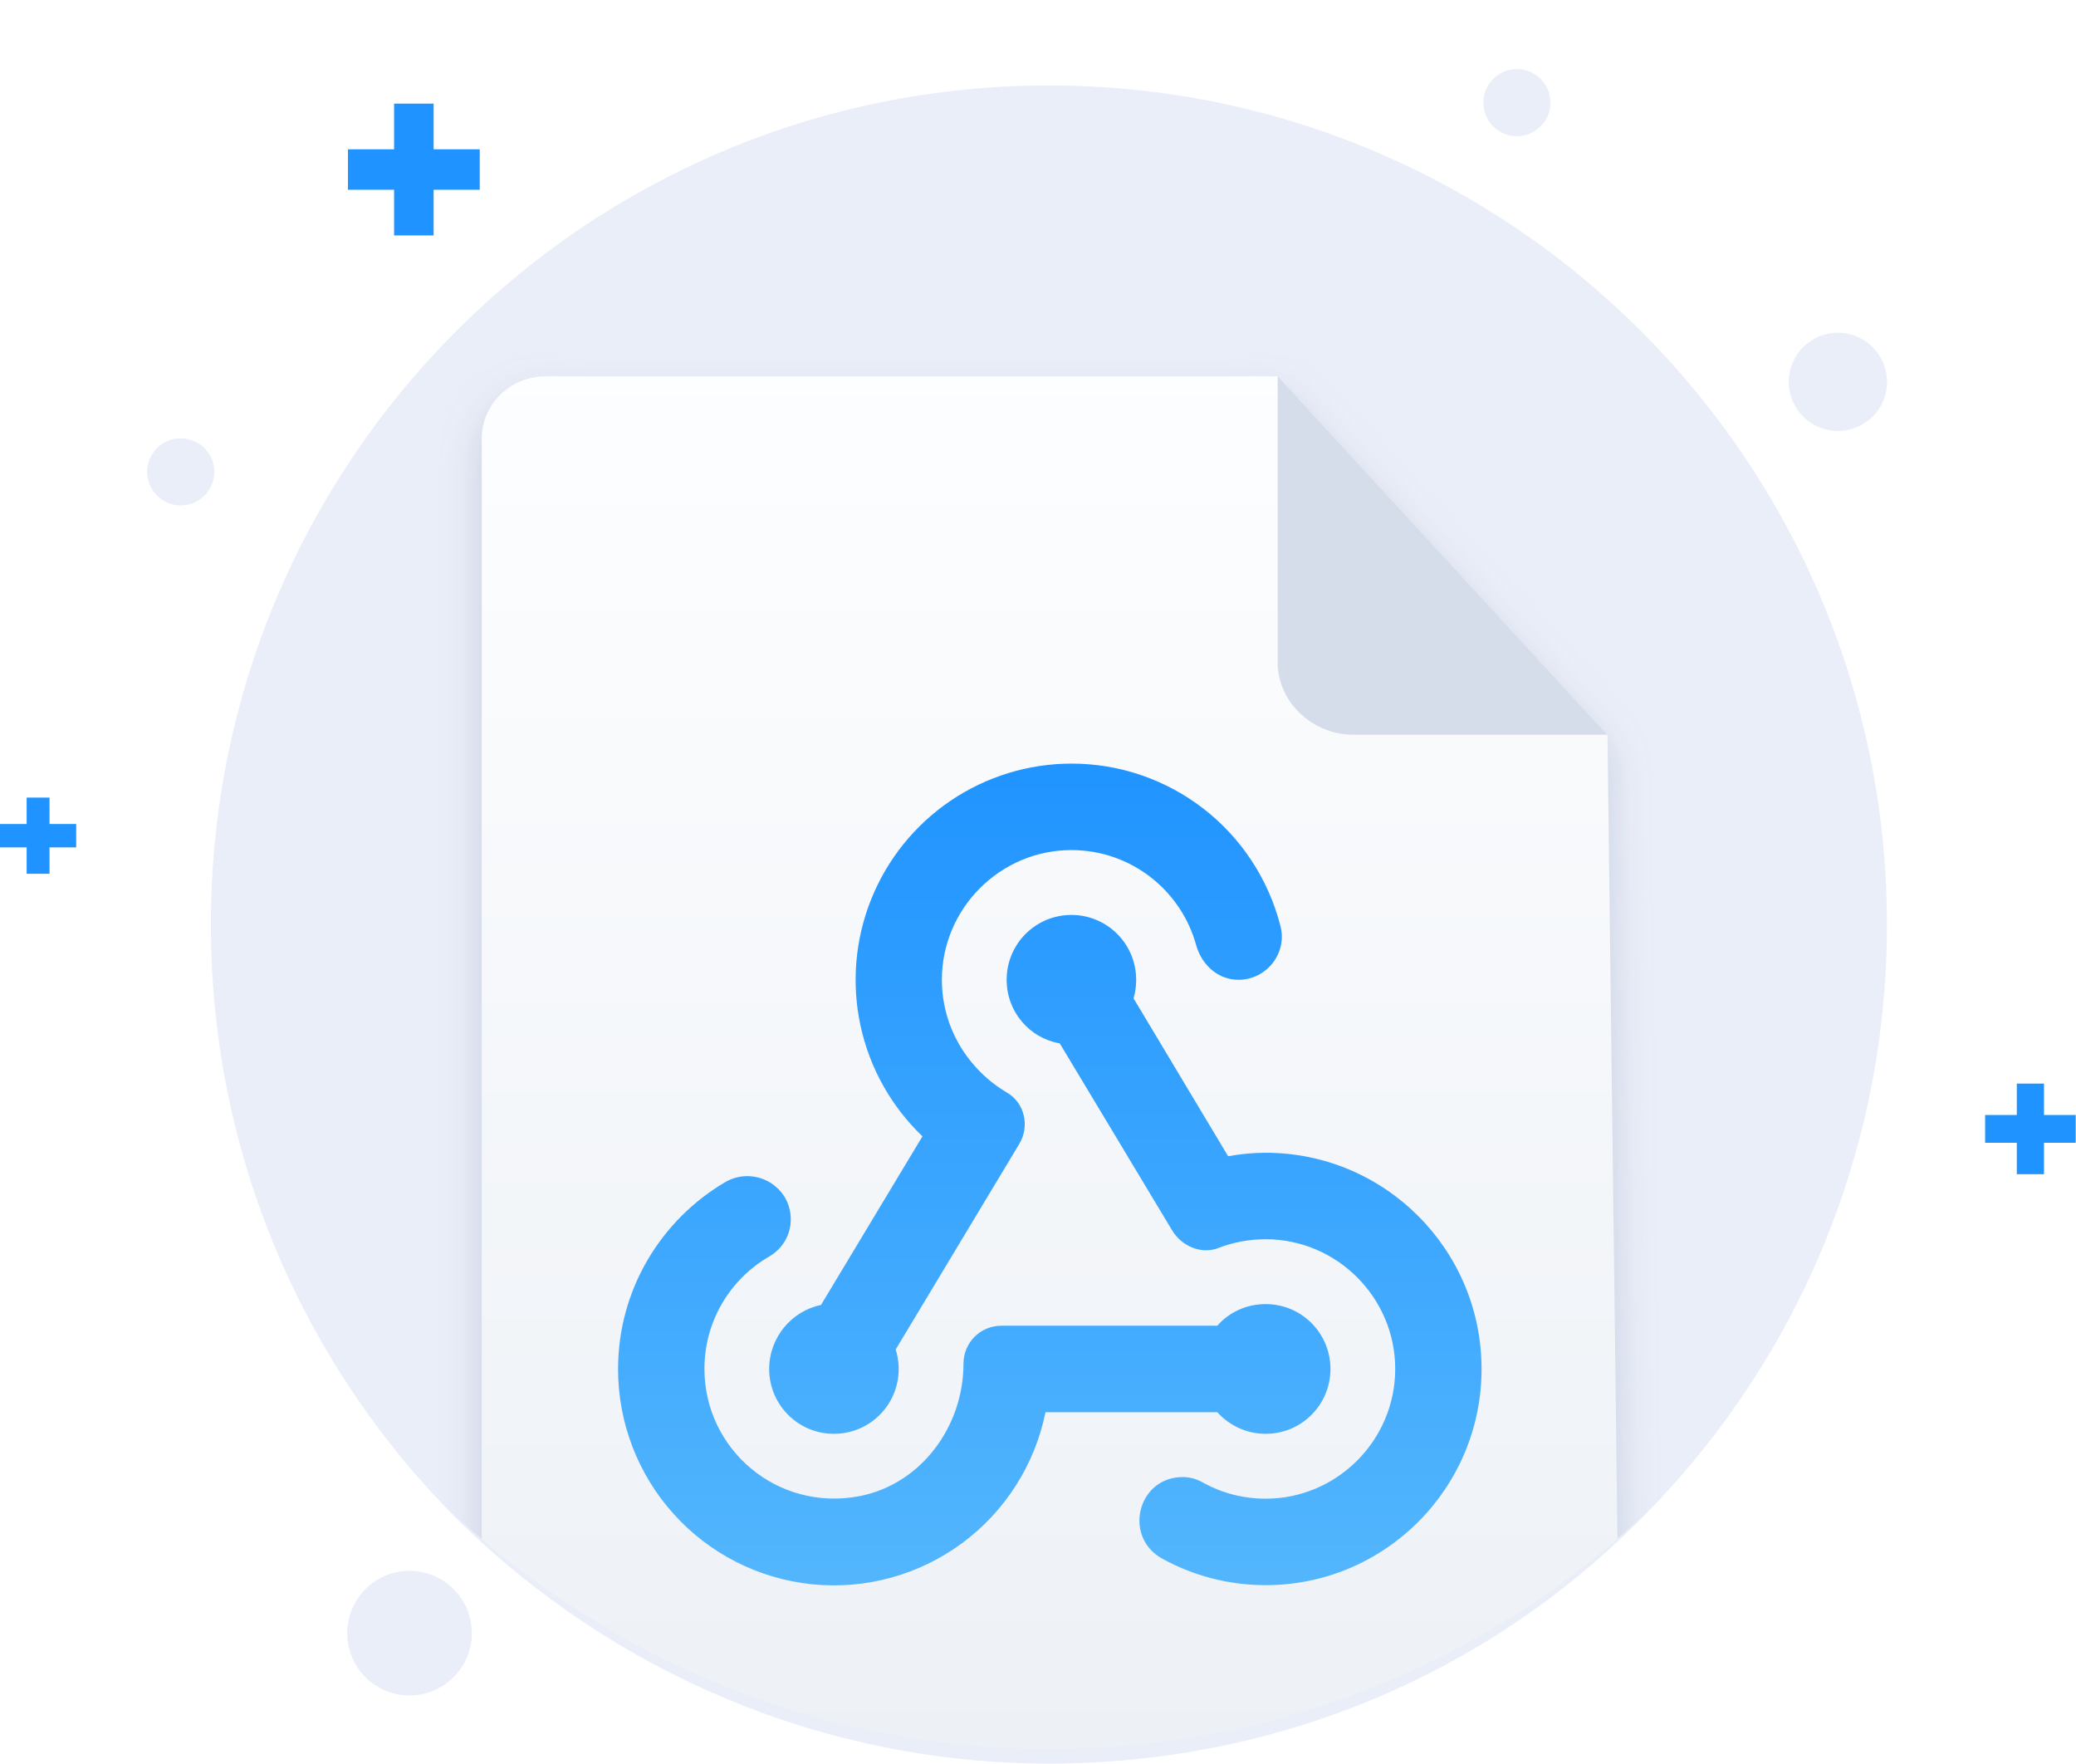
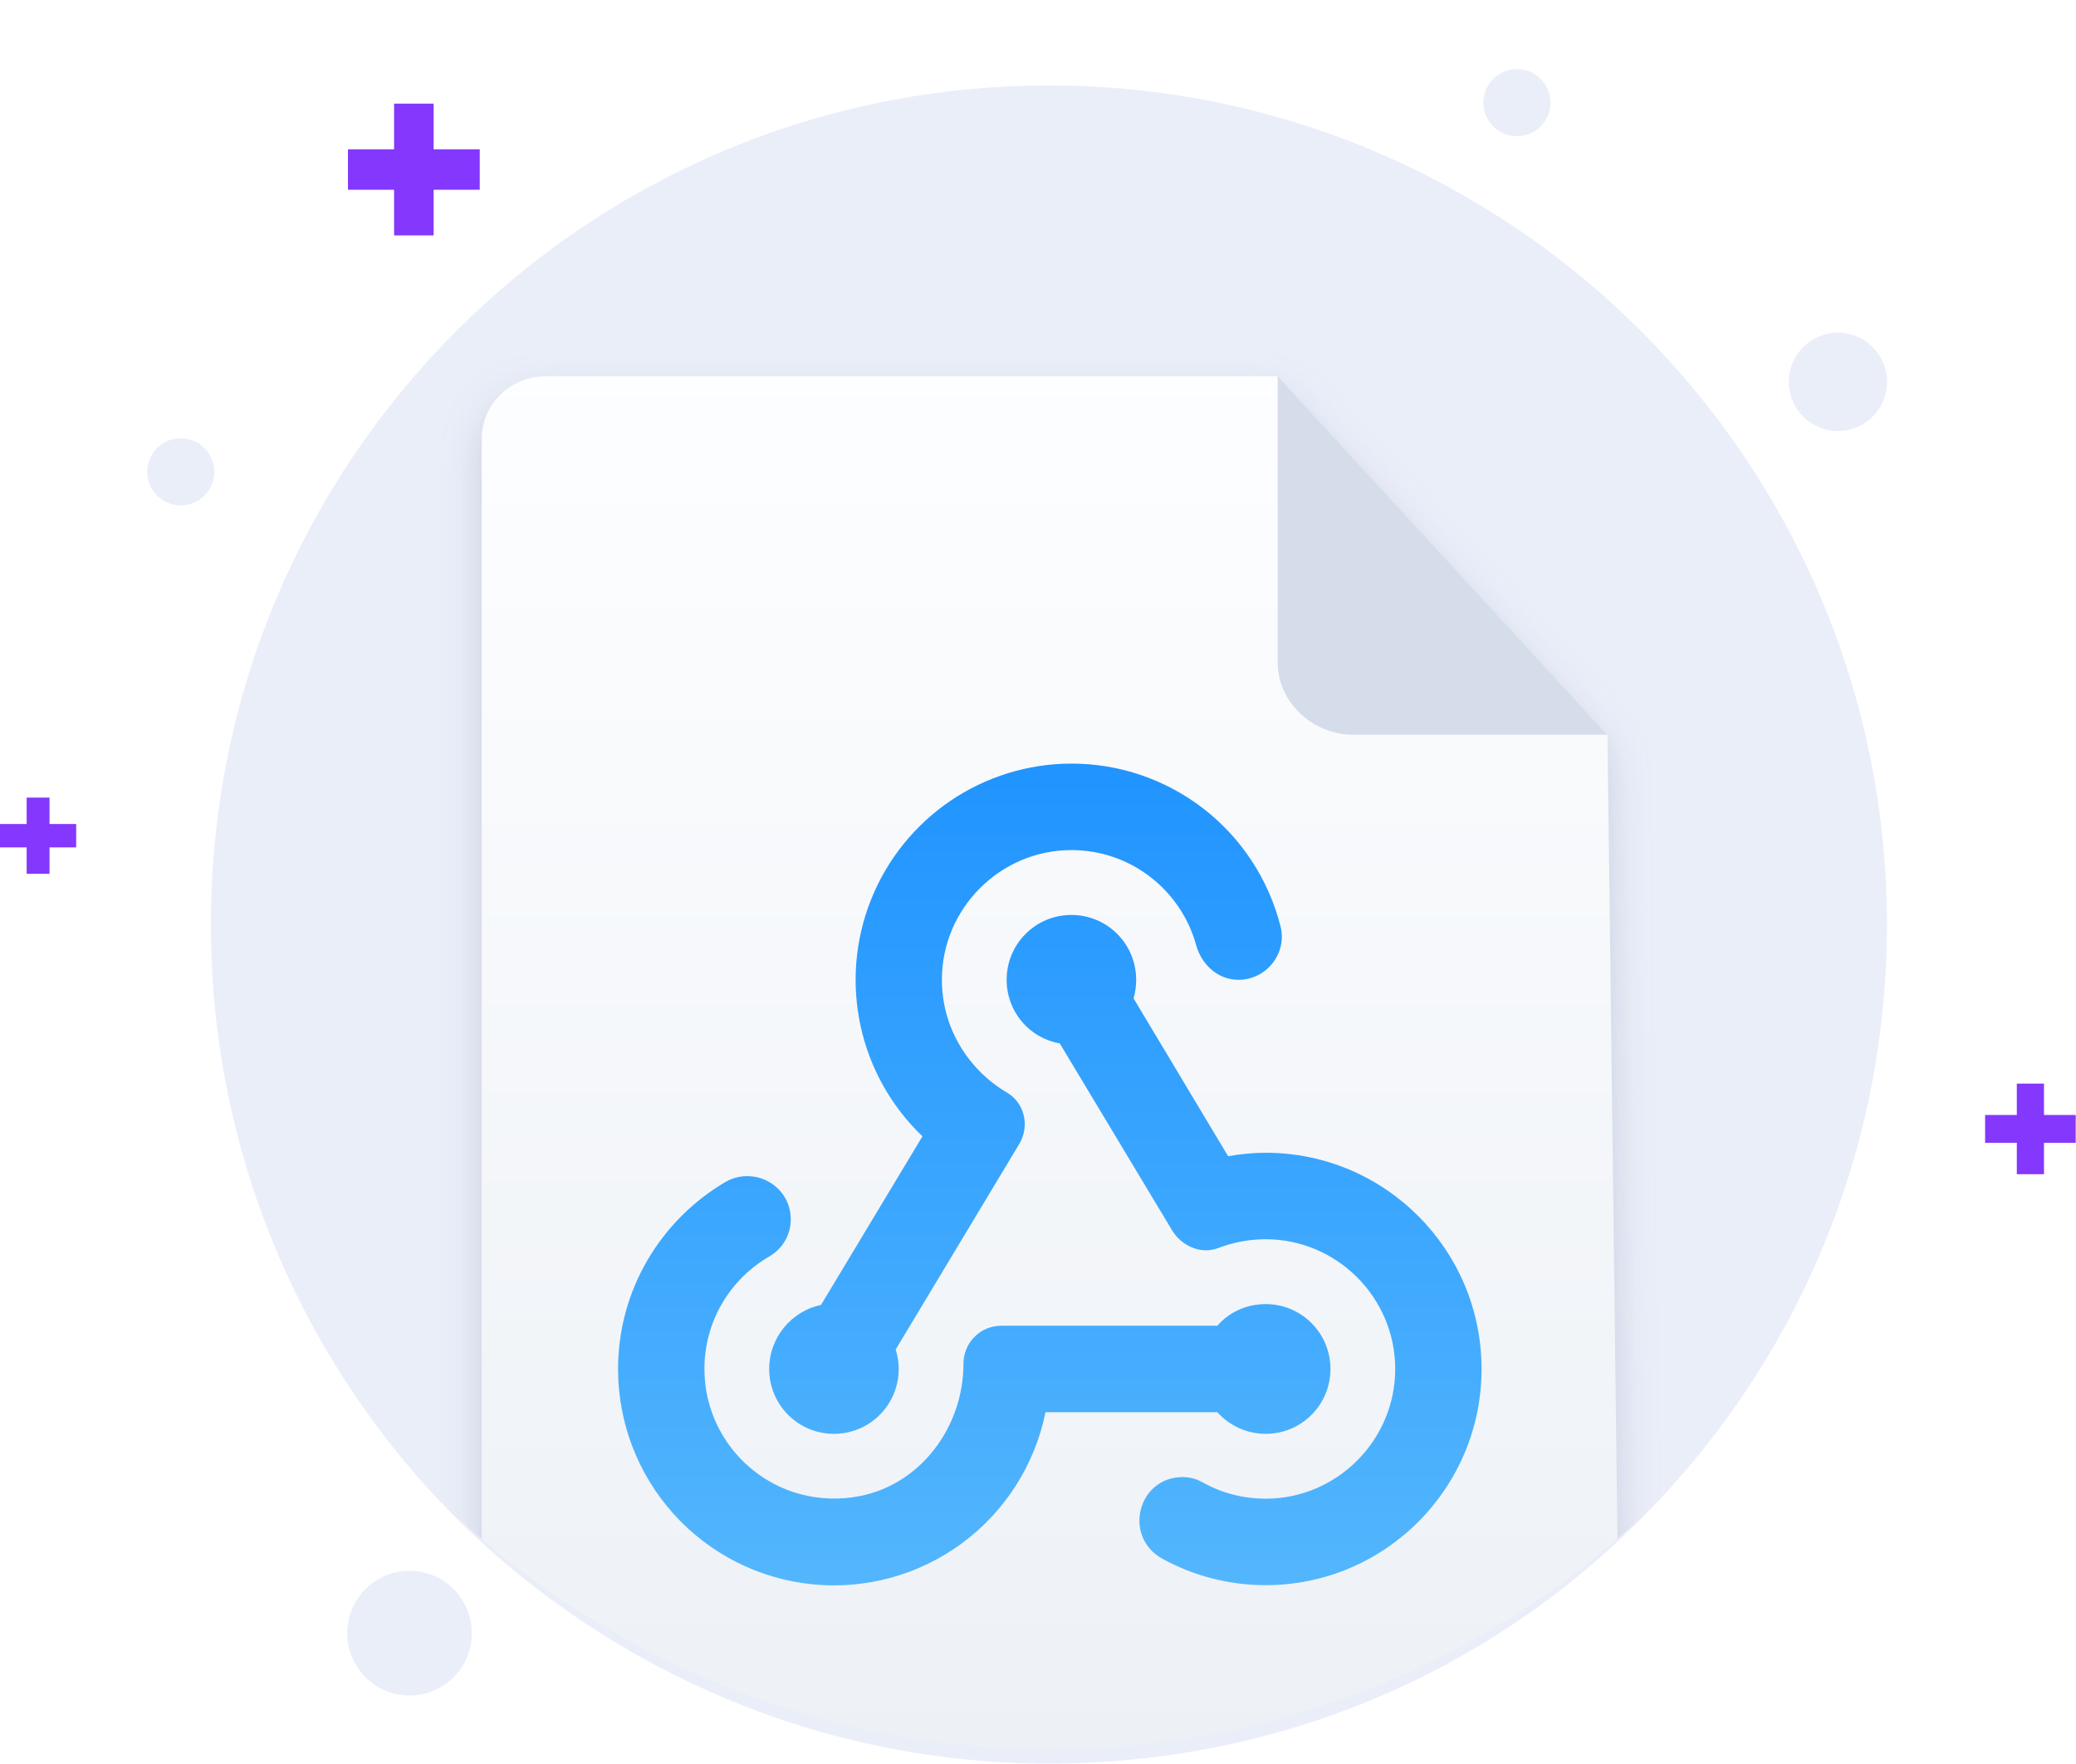
<svg xmlns="http://www.w3.org/2000/svg" width="1142" height="970" viewBox="0 0 1142 970" fill="none">
-   <path d="M1141.84 613.27H1124.39V596H1109.44V613.27H1092V628.566H1109.44V645.836H1124.39V628.566H1141.84V613.27Z" fill="#1F93FF" />
-   <path d="M263.905 82.12H238.534V57H216.787V82.12H191.416V104.369H216.787V129.489H238.534V104.369H263.905V82.12Z" fill="#1F93FF" />
-   <path d="M41.908 453.222H27.24V438.7H14.668V453.222H0V466.085H14.668V480.607H27.24V466.085H41.908V453.222Z" fill="#1F93FF" />
+   <path d="M1141.84 613.27H1124.39V596H1109.44V613.27H1092V628.566H1109.44V645.836H1124.39V628.566H1141.84V613.27Z" fill="#8437fd" />
+   <path d="M263.905 82.12H238.534V57H216.787V82.12H191.416V104.369H216.787V129.489H238.534V104.369H263.905V82.12Z" fill="#8437fd" />
+   <path d="M41.908 453.222H27.24V438.7H14.668V453.222H0V466.085H14.668V480.607H27.24V466.085H41.908V453.222Z" fill="#8437fd" />
  <path d="M1011.02 237.048C1025.95 237.048 1038.05 224.949 1038.05 210.024C1038.05 195.099 1025.95 183 1011.02 183C996.099 183 984 195.099 984 210.024C984 224.949 996.099 237.048 1011.02 237.048Z" fill="#EAEEF9" />
  <path d="M834.455 74.911C844.648 74.911 852.911 66.648 852.911 56.455C852.911 46.263 844.648 38 834.455 38C824.263 38 816 46.263 816 56.455C816 66.648 824.263 74.911 834.455 74.911Z" fill="#EAEEF9" />
  <path d="M99.412 277.995C109.605 277.995 117.868 269.732 117.868 259.54C117.868 249.347 109.605 241.084 99.412 241.084C89.22 241.084 80.957 249.347 80.957 259.54C80.957 269.732 89.22 277.995 99.412 277.995Z" fill="#EAEEF9" />
  <path d="M225.274 932.548C244.203 932.548 259.548 917.203 259.548 898.274C259.548 879.345 244.203 864 225.274 864C206.345 864 191 879.345 191 898.274C191 917.203 206.345 932.548 225.274 932.548Z" fill="#EAEEF9" />
  <path d="M1038 508.5C1038 637.502 985.262 753.785 900.7 837.364C817.957 920.035 703.389 970 577 970C451.521 970 336.953 919.126 253.3 837.364C168.738 753.785 116 637.502 116 508.5C116 253.221 322.404 47 577 47C831.596 47 1038 254.13 1038 508.5Z" fill="#EAEEF9" />
  <mask id="mask0_422_14" style="mask-type:alpha" maskUnits="userSpaceOnUse" x="97" y="0" width="960" height="962">
    <path d="M1057 480.947C1057 615.385 1002.09 736.568 914.041 823.669C827.888 909.823 708.598 961.894 577 961.894C446.349 961.894 327.059 908.876 239.959 823.669C151.911 736.568 97 615.385 97 480.947C97 214.911 311.911 0 577 0C842.089 0 1057 215.858 1057 480.947Z" fill="#EAEEF9" />
  </mask>
  <g mask="url(#mask0_422_14)">
    <g filter="url(#filter0_d_422_14)">
      <path d="M884.279 404.235L891.357 973.972C891.357 993.435 875.432 1008.48 855.969 1008.48H300.387C280.924 1008.48 265 992.551 265 973.972V241.453C265 221.99 280.924 206.951 300.387 206.951H702.919L884.279 404.235Z" fill="url(#paint0_linear_422_14)" />
    </g>
    <path d="M702.837 206.844V364.318C702.837 386.435 722.3 404.129 744.418 404.129H884.198" fill="#D5DDEA" />
    <path d="M340 752.964C340 709.203 363.75 670.912 398.9 650.221C414.813 640.946 435 652.124 435 670.675C435 679.237 430.488 686.847 423.125 691.128C401.75 703.495 387.5 726.565 387.5 752.964C387.5 796.963 427.4 831.687 473 822.887C506.725 816.228 530 784.596 530 750.11C530 738.457 539.263 729.181 550.9 729.181H669.65C676.063 721.808 685.563 717.29 696.25 717.29C715.963 717.29 731.875 733.224 731.875 752.964C731.875 772.704 715.963 788.639 696.25 788.639C685.8 788.639 676.3 784.12 669.65 776.748H575.125C569.265 805.648 552.89 831.336 529.18 848.827C505.47 866.317 476.116 874.361 446.816 871.398C417.516 868.434 390.361 854.674 370.623 832.789C350.884 810.903 339.97 782.454 340 752.964V752.964ZM681.288 538.916C696.725 538.916 708.363 524.17 704.325 509.187C697.782 483.646 682.93 461.014 662.115 444.864C641.3 428.714 615.707 419.966 589.375 420C565.653 420.019 542.479 427.15 522.839 440.474C503.199 453.798 487.993 472.705 479.178 494.759C470.363 516.814 468.344 541.007 473.381 564.221C478.417 587.435 490.279 608.607 507.438 625.011L451.625 717.765C435.475 721.095 423.125 735.603 423.125 752.964C423.125 772.704 439.038 788.639 458.75 788.639C464.345 788.646 469.863 787.331 474.856 784.802C479.848 782.272 484.174 778.599 487.483 774.081C490.792 769.562 492.99 764.326 493.898 758.798C494.807 753.269 494.401 747.604 492.713 742.262L560.638 629.292C566.575 619.541 563.725 606.698 553.988 600.99C532.613 588.385 518.125 565.315 518.125 538.916C518.125 499.674 550.188 467.566 589.375 467.566C622.15 467.566 649.7 489.685 658.013 519.889C661.1 530.83 670.125 538.916 681.288 538.916V538.916ZM696.25 681.615C687.225 681.615 678.438 683.28 670.363 686.372C660.863 690.177 649.938 685.42 644.713 676.62L582.963 573.877C566.338 571.023 553.75 556.515 553.75 538.916C553.75 519.176 569.663 503.241 589.375 503.241C609.088 503.241 625 519.176 625 538.916C625 542.483 624.525 545.813 623.575 549.143L675.588 635.951C682.238 634.762 689.125 634.049 696.25 634.049C761.8 634.049 815 687.323 815 752.964C815 818.606 761.8 871.88 696.25 871.88C675.825 871.88 656.35 866.648 639.488 857.372C617.638 845.481 625.713 812.422 650.65 812.422C654.688 812.422 658.725 813.611 662.288 815.752C672.263 821.222 683.9 824.314 696.25 824.314C735.438 824.314 767.5 792.207 767.5 752.964C767.5 713.722 735.438 681.615 696.25 681.615V681.615Z" fill="url(#paint1_linear_422_14)" />
  </g>
  <defs>
    <filter id="filter0_d_422_14" x="243" y="195.951" width="670.356" height="845.524" filterUnits="userSpaceOnUse" color-interpolation-filters="sRGB">
      <feFlood flood-opacity="0" result="BackgroundImageFix" />
      <feColorMatrix in="SourceAlpha" type="matrix" values="0 0 0 0 0 0 0 0 0 0 0 0 0 0 0 0 0 0 127 0" result="hardAlpha" />
      <feOffset dy="11" />
      <feGaussianBlur stdDeviation="11" />
      <feColorMatrix type="matrix" values="0 0 0 0 0.398 0 0 0 0 0.477 0 0 0 0 0.575 0 0 0 0.27 0" />
      <feBlend mode="normal" in2="BackgroundImageFix" result="effect1_dropShadow_422_14" />
      <feBlend mode="normal" in="SourceGraphic" in2="effect1_dropShadow_422_14" result="shape" />
    </filter>
    <linearGradient id="paint0_linear_422_14" x1="577.974" y1="188.411" x2="577.974" y2="1017.12" gradientUnits="userSpaceOnUse">
      <stop stop-color="#FDFEFF" />
      <stop offset="0.996" stop-color="#ECF0F5" />
    </linearGradient>
    <linearGradient id="paint1_linear_422_14" x1="577.5" y1="420" x2="577.5" y2="872" gradientUnits="userSpaceOnUse">
      <stop stop-color="#2094FF" />
      <stop offset="1" stop-color="#53B6FD" />
    </linearGradient>
  </defs>
</svg>
